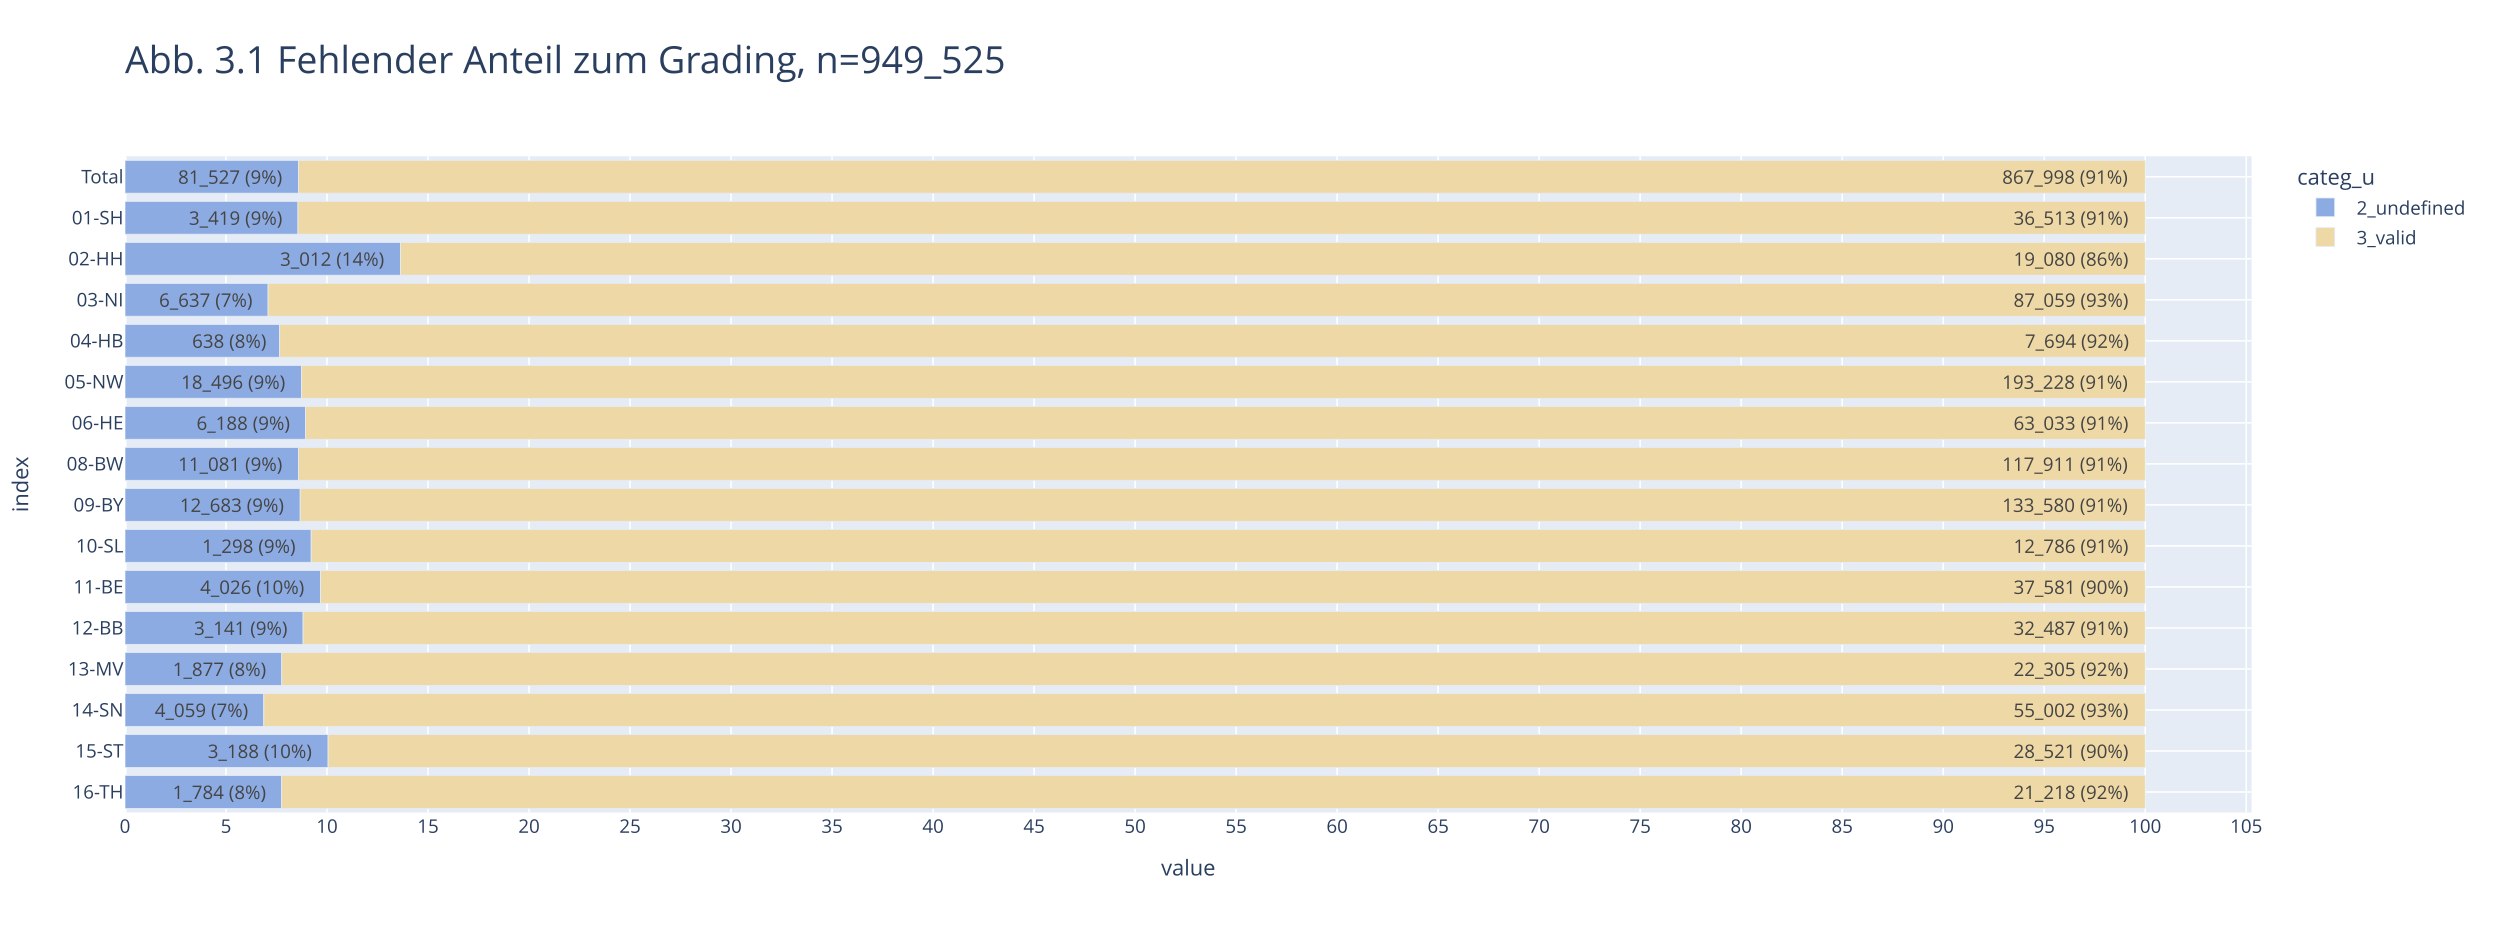
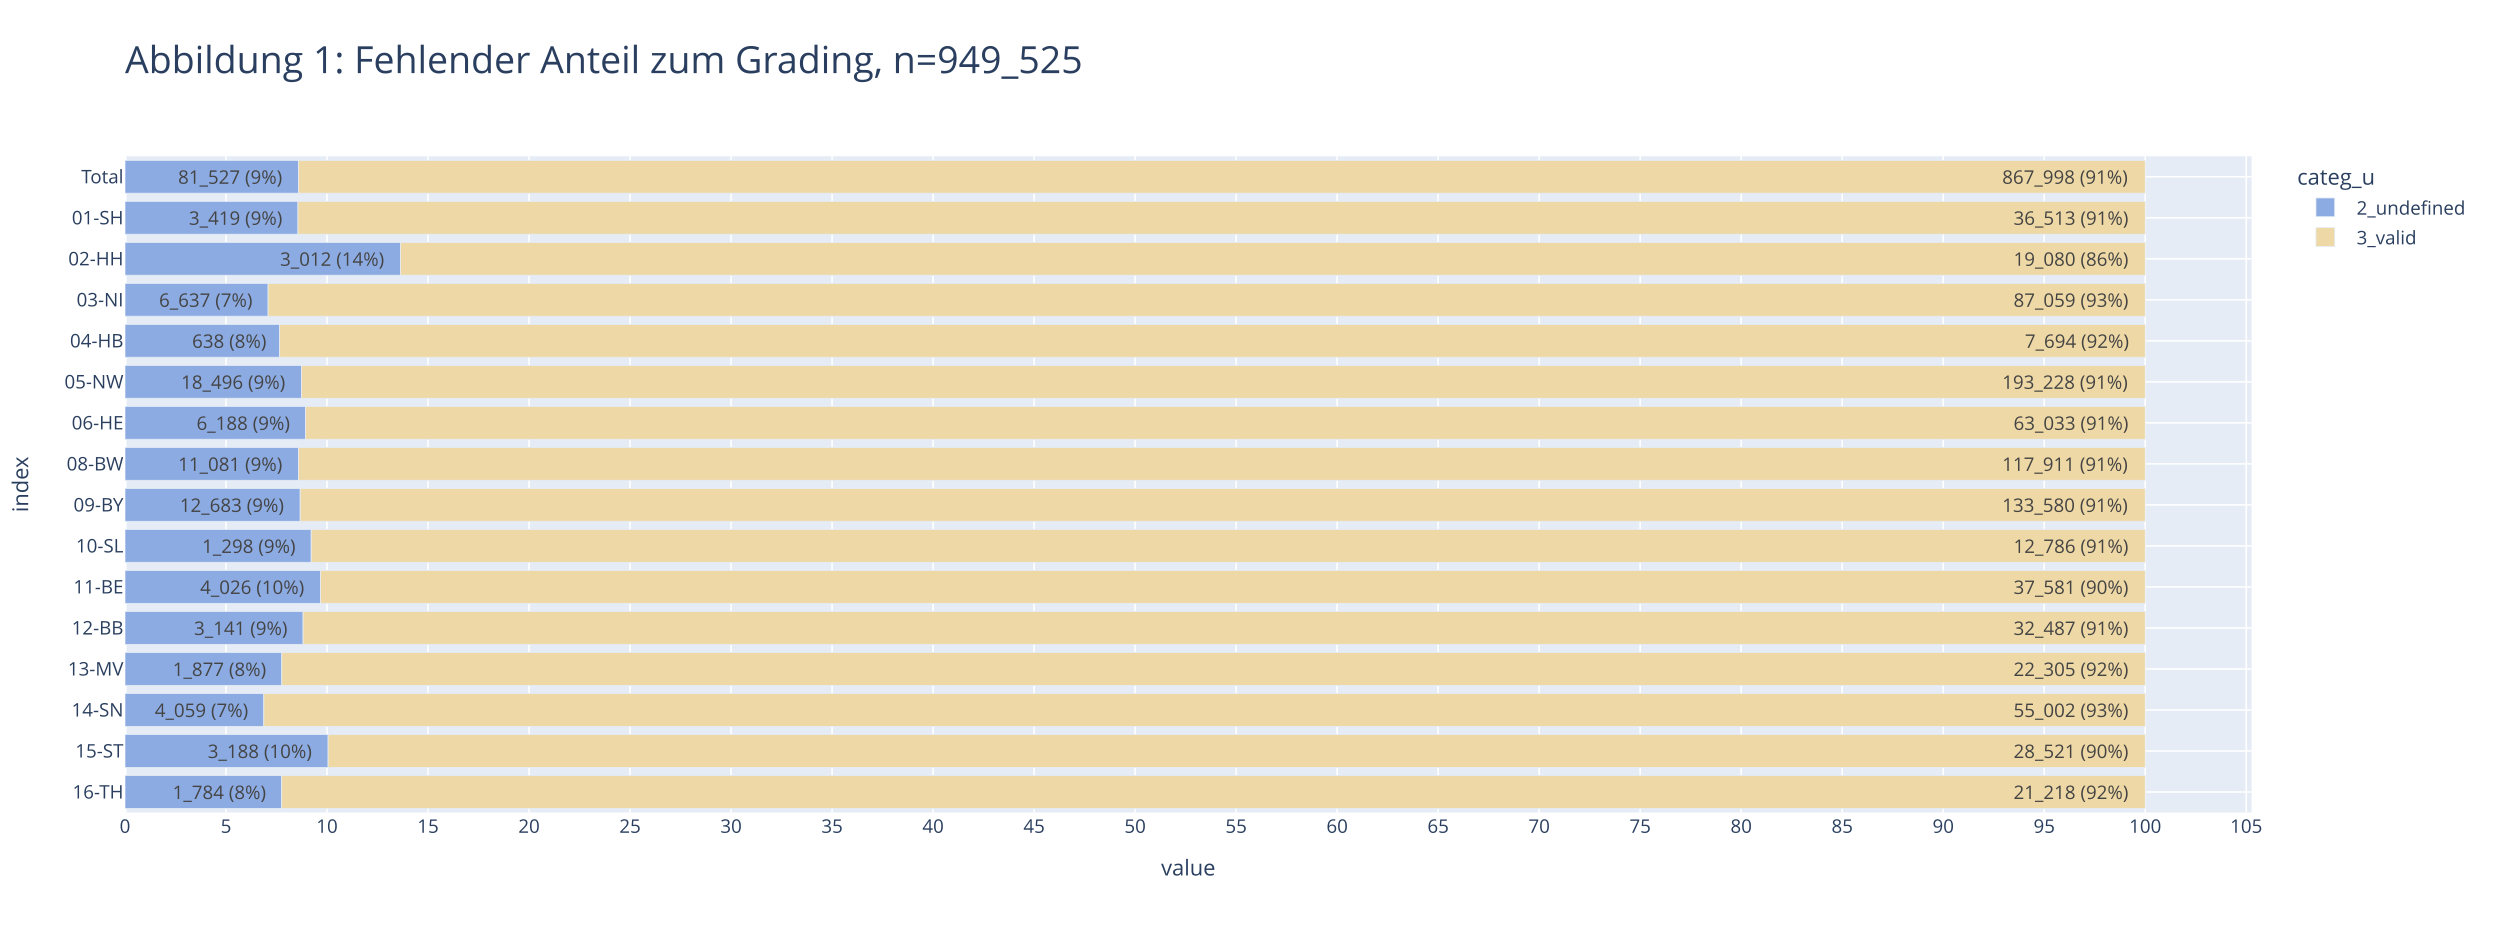
<svg xmlns="http://www.w3.org/2000/svg" class="main-svg" width="1600" height="600" style="" viewBox="0 0 1600 600">
  <rect x="0" y="0" width="1600" height="600" style="fill: rgb(255, 255, 255); fill-opacity: 1;" />
-   <defs id="defs-e3cb45">
+   <defs id="defs-8f8c36">
    <g class="clips">
-       <clipPath id="clipe3cb45xyplot" class="plotclip">
+       <clipPath id="clip8f8c36xyplot" class="plotclip">
        <rect width="1361" height="420" />
      </clipPath>
-       <clipPath class="axesclip" id="clipe3cb45x">
+       <clipPath class="axesclip" id="clip8f8c36x">
        <rect x="80" y="0" width="1361" height="600" />
      </clipPath>
-       <clipPath class="axesclip" id="clipe3cb45y">
+       <clipPath class="axesclip" id="clip8f8c36y">
        <rect x="0" y="100" width="1600" height="420" />
      </clipPath>
-       <clipPath class="axesclip" id="clipe3cb45xy">
+       <clipPath class="axesclip" id="clip8f8c36xy">
        <rect x="80" y="100" width="1361" height="420" />
      </clipPath>
    </g>
    <g class="gradients" />
    <g class="patterns" />
  </defs>
  <g class="bglayer">
    <rect class="bg" x="80" y="100" width="1361" height="420" style="fill: rgb(229, 236, 246); fill-opacity: 1; stroke-width: 0;" />
  </g>
  <g class="layer-below">
    <g class="imagelayer" />
    <g class="shapelayer" />
  </g>
  <g class="cartesianlayer">
    <g class="subplot xy">
      <g class="layer-subplot">
        <g class="shapelayer" />
        <g class="imagelayer" />
      </g>
      <g class="minor-gridlayer">
        <g class="x" />
        <g class="y" />
      </g>
      <g class="gridlayer">
        <g class="x">
          <path class="xgrid crisp" transform="translate(144.65,0)" d="M0,100v420" style="stroke: rgb(255, 255, 255); stroke-opacity: 1; stroke-width: 1px;" />
          <path class="xgrid crisp" transform="translate(209.29,0)" d="M0,100v420" style="stroke: rgb(255, 255, 255); stroke-opacity: 1; stroke-width: 1px;" />
          <path class="xgrid crisp" transform="translate(273.94,0)" d="M0,100v420" style="stroke: rgb(255, 255, 255); stroke-opacity: 1; stroke-width: 1px;" />
          <path class="xgrid crisp" transform="translate(338.59,0)" d="M0,100v420" style="stroke: rgb(255, 255, 255); stroke-opacity: 1; stroke-width: 1px;" />
          <path class="xgrid crisp" transform="translate(403.24,0)" d="M0,100v420" style="stroke: rgb(255, 255, 255); stroke-opacity: 1; stroke-width: 1px;" />
          <path class="xgrid crisp" transform="translate(467.89,0)" d="M0,100v420" style="stroke: rgb(255, 255, 255); stroke-opacity: 1; stroke-width: 1px;" />
          <path class="xgrid crisp" transform="translate(532.53,0)" d="M0,100v420" style="stroke: rgb(255, 255, 255); stroke-opacity: 1; stroke-width: 1px;" />
          <path class="xgrid crisp" transform="translate(597.18,0)" d="M0,100v420" style="stroke: rgb(255, 255, 255); stroke-opacity: 1; stroke-width: 1px;" />
          <path class="xgrid crisp" transform="translate(661.83,0)" d="M0,100v420" style="stroke: rgb(255, 255, 255); stroke-opacity: 1; stroke-width: 1px;" />
          <path class="xgrid crisp" transform="translate(726.47,0)" d="M0,100v420" style="stroke: rgb(255, 255, 255); stroke-opacity: 1; stroke-width: 1px;" />
          <path class="xgrid crisp" transform="translate(791.12,0)" d="M0,100v420" style="stroke: rgb(255, 255, 255); stroke-opacity: 1; stroke-width: 1px;" />
          <path class="xgrid crisp" transform="translate(855.77,0)" d="M0,100v420" style="stroke: rgb(255, 255, 255); stroke-opacity: 1; stroke-width: 1px;" />
          <path class="xgrid crisp" transform="translate(920.42,0)" d="M0,100v420" style="stroke: rgb(255, 255, 255); stroke-opacity: 1; stroke-width: 1px;" />
          <path class="xgrid crisp" transform="translate(985.07,0)" d="M0,100v420" style="stroke: rgb(255, 255, 255); stroke-opacity: 1; stroke-width: 1px;" />
          <path class="xgrid crisp" transform="translate(1049.71,0)" d="M0,100v420" style="stroke: rgb(255, 255, 255); stroke-opacity: 1; stroke-width: 1px;" />
          <path class="xgrid crisp" transform="translate(1114.36,0)" d="M0,100v420" style="stroke: rgb(255, 255, 255); stroke-opacity: 1; stroke-width: 1px;" />
          <path class="xgrid crisp" transform="translate(1179.01,0)" d="M0,100v420" style="stroke: rgb(255, 255, 255); stroke-opacity: 1; stroke-width: 1px;" />
          <path class="xgrid crisp" transform="translate(1243.66,0)" d="M0,100v420" style="stroke: rgb(255, 255, 255); stroke-opacity: 1; stroke-width: 1px;" />
          <path class="xgrid crisp" transform="translate(1308.3,0)" d="M0,100v420" style="stroke: rgb(255, 255, 255); stroke-opacity: 1; stroke-width: 1px;" />
          <path class="xgrid crisp" transform="translate(1372.95,0)" d="M0,100v420" style="stroke: rgb(255, 255, 255); stroke-opacity: 1; stroke-width: 1px;" />
          <path class="xgrid crisp" transform="translate(1437.6,0)" d="M0,100v420" style="stroke: rgb(255, 255, 255); stroke-opacity: 1; stroke-width: 1px;" />
        </g>
        <g class="y">
          <path class="ygrid crisp" transform="translate(0,506.88)" d="M80,0h1361" style="stroke: rgb(255, 255, 255); stroke-opacity: 1; stroke-width: 1px;" />
          <path class="ygrid crisp" transform="translate(0,480.63)" d="M80,0h1361" style="stroke: rgb(255, 255, 255); stroke-opacity: 1; stroke-width: 1px;" />
          <path class="ygrid crisp" transform="translate(0,454.38)" d="M80,0h1361" style="stroke: rgb(255, 255, 255); stroke-opacity: 1; stroke-width: 1px;" />
          <path class="ygrid crisp" transform="translate(0,428.13)" d="M80,0h1361" style="stroke: rgb(255, 255, 255); stroke-opacity: 1; stroke-width: 1px;" />
          <path class="ygrid crisp" transform="translate(0,401.88)" d="M80,0h1361" style="stroke: rgb(255, 255, 255); stroke-opacity: 1; stroke-width: 1px;" />
          <path class="ygrid crisp" transform="translate(0,375.63)" d="M80,0h1361" style="stroke: rgb(255, 255, 255); stroke-opacity: 1; stroke-width: 1px;" />
          <path class="ygrid crisp" transform="translate(0,349.38)" d="M80,0h1361" style="stroke: rgb(255, 255, 255); stroke-opacity: 1; stroke-width: 1px;" />
          <path class="ygrid crisp" transform="translate(0,323.13)" d="M80,0h1361" style="stroke: rgb(255, 255, 255); stroke-opacity: 1; stroke-width: 1px;" />
          <path class="ygrid crisp" transform="translate(0,296.88)" d="M80,0h1361" style="stroke: rgb(255, 255, 255); stroke-opacity: 1; stroke-width: 1px;" />
          <path class="ygrid crisp" transform="translate(0,270.63)" d="M80,0h1361" style="stroke: rgb(255, 255, 255); stroke-opacity: 1; stroke-width: 1px;" />
          <path class="ygrid crisp" transform="translate(0,244.38)" d="M80,0h1361" style="stroke: rgb(255, 255, 255); stroke-opacity: 1; stroke-width: 1px;" />
          <path class="ygrid crisp" transform="translate(0,218.13)" d="M80,0h1361" style="stroke: rgb(255, 255, 255); stroke-opacity: 1; stroke-width: 1px;" />
          <path class="ygrid crisp" transform="translate(0,191.88)" d="M80,0h1361" style="stroke: rgb(255, 255, 255); stroke-opacity: 1; stroke-width: 1px;" />
          <path class="ygrid crisp" transform="translate(0,165.63)" d="M80,0h1361" style="stroke: rgb(255, 255, 255); stroke-opacity: 1; stroke-width: 1px;" />
          <path class="ygrid crisp" transform="translate(0,139.38)" d="M80,0h1361" style="stroke: rgb(255, 255, 255); stroke-opacity: 1; stroke-width: 1px;" />
          <path class="ygrid crisp" transform="translate(0,113.13)" d="M80,0h1361" style="stroke: rgb(255, 255, 255); stroke-opacity: 1; stroke-width: 1px;" />
        </g>
      </g>
      <g class="zerolinelayer">
        <path class="xzl zl crisp" transform="translate(80,0)" d="M0,100v420" style="stroke: rgb(255, 255, 255); stroke-opacity: 1; stroke-width: 2px;" />
      </g>
      <g class="layer-between">
        <g class="shapelayer" />
        <g class="imagelayer" />
      </g>
      <path class="xlines-below" />
      <path class="ylines-below" />
      <g class="overlines-below" />
      <g class="xaxislayer-below" />
      <g class="yaxislayer-below" />
      <g class="overaxes-below" />
      <g class="overplot">
-         <g class="xy" transform="translate(80,100)" clip-path="url(#clipe3cb45xyplot)">
+         <g class="xy" transform="translate(80,100)" clip-path="url(#clip8f8c36xyplot)">
          <g class="barlayer mlayer">
            <g class="trace bars" style="opacity: 1;">
              <g class="points">
                <g class="point">
                  <path d="M0,23.63V2.63H111.01V23.63Z" style="vector-effect: none; opacity: 1; stroke-width: 0.5px; fill: rgb(140, 171, 226); fill-opacity: 1; stroke: rgb(229, 236, 246); stroke-opacity: 1;" />
                  <text class="bartext bartext-inside" text-anchor="middle" data-notex="1" x="0" y="0" style="font-family: 'Open Sans', verdana, arial, sans-serif; font-size: 12px; fill: rgb(68, 68, 68); fill-opacity: 1; white-space: pre;" transform="translate(67.29125,17.63)">81_527 (9%)</text>
                </g>
                <g class="point">
                  <path d="M0,49.88V28.88H110.7V49.88Z" style="vector-effect: none; opacity: 1; stroke-width: 0.5px; fill: rgb(140, 171, 226); fill-opacity: 1; stroke: rgb(229, 236, 246); stroke-opacity: 1;" />
                  <text class="bartext bartext-inside" text-anchor="middle" data-notex="1" x="0" y="0" style="font-family: 'Open Sans', verdana, arial, sans-serif; font-size: 12px; fill: rgb(68, 68, 68); fill-opacity: 1; white-space: pre;" transform="translate(70.79375,43.88)">3_419 (9%)</text>
                </g>
                <g class="point">
                  <path d="M0,76.13V55.13H176.28V76.13Z" style="vector-effect: none; opacity: 1; stroke-width: 0.5px; fill: rgb(140, 171, 226); fill-opacity: 1; stroke: rgb(229, 236, 246); stroke-opacity: 1;" />
                  <text class="bartext bartext-inside" text-anchor="middle" data-notex="1" x="0" y="0" style="font-family: 'Open Sans', verdana, arial, sans-serif; font-size: 12px; fill: rgb(68, 68, 68); fill-opacity: 1; white-space: pre;" transform="translate(132.5613,70.13)scale(1)">3_012 (14%)</text>
                </g>
                <g class="point">
                  <path d="M0,102.38V81.38H91.59V102.38Z" style="vector-effect: none; opacity: 1; stroke-width: 0.5px; fill: rgb(140, 171, 226); fill-opacity: 1; stroke: rgb(229, 236, 246); stroke-opacity: 1;" />
                  <text class="bartext bartext-inside" text-anchor="middle" data-notex="1" x="0" y="0" style="font-family: 'Open Sans', verdana, arial, sans-serif; font-size: 12px; fill: rgb(68, 68, 68); fill-opacity: 1; white-space: pre;" transform="translate(51.68375,96.38)">6_637 (7%)</text>
                </g>
                <g class="point">
                  <path d="M0,128.63V107.63H99V128.63Z" style="vector-effect: none; opacity: 1; stroke-width: 0.5px; fill: rgb(140, 171, 226); fill-opacity: 1; stroke: rgb(229, 236, 246); stroke-opacity: 1;" />
                  <text class="bartext bartext-inside" text-anchor="middle" data-notex="1" x="0" y="0" style="font-family: 'Open Sans', verdana, arial, sans-serif; font-size: 12px; fill: rgb(68, 68, 68); fill-opacity: 1; white-space: pre;" transform="translate(66.72656,122.63)">638 (8%)</text>
                </g>
                <g class="point">
                  <path d="M0,154.88V133.88H112.95V154.88Z" style="vector-effect: none; opacity: 1; stroke-width: 0.5px; fill: rgb(140, 171, 226); fill-opacity: 1; stroke: rgb(229, 236, 246); stroke-opacity: 1;" />
                  <text class="bartext bartext-inside" text-anchor="middle" data-notex="1" x="0" y="0" style="font-family: 'Open Sans', verdana, arial, sans-serif; font-size: 12px; fill: rgb(68, 68, 68); fill-opacity: 1; white-space: pre;" transform="translate(69.23125,148.88)">18_496 (9%)</text>
                </g>
                <g class="point">
                  <path d="M0,181.13V160.13H115.58V181.13Z" style="vector-effect: none; opacity: 1; stroke-width: 0.5px; fill: rgb(140, 171, 226); fill-opacity: 1; stroke: rgb(229, 236, 246); stroke-opacity: 1;" />
                  <text class="bartext bartext-inside" text-anchor="middle" data-notex="1" x="0" y="0" style="font-family: 'Open Sans', verdana, arial, sans-serif; font-size: 12px; fill: rgb(68, 68, 68); fill-opacity: 1; white-space: pre;" transform="translate(75.67375,175.13)">6_188 (9%)</text>
                </g>
                <g class="point">
                  <path d="M0,207.38V186.38H111.07V207.38Z" style="vector-effect: none; opacity: 1; stroke-width: 0.5px; fill: rgb(140, 171, 226); fill-opacity: 1; stroke: rgb(229, 236, 246); stroke-opacity: 1;" />
                  <text class="bartext bartext-inside" text-anchor="middle" data-notex="1" x="0" y="0" style="font-family: 'Open Sans', verdana, arial, sans-serif; font-size: 12px; fill: rgb(68, 68, 68); fill-opacity: 1; white-space: pre;" transform="translate(67.35125,201.38)">11_081 (9%)</text>
                </g>
                <g class="point">
                  <path d="M0,233.63V212.63H112.12V233.63Z" style="vector-effect: none; opacity: 1; stroke-width: 0.5px; fill: rgb(140, 171, 226); fill-opacity: 1; stroke: rgb(229, 236, 246); stroke-opacity: 1;" />
                  <text class="bartext bartext-inside" text-anchor="middle" data-notex="1" x="0" y="0" style="font-family: 'Open Sans', verdana, arial, sans-serif; font-size: 12px; fill: rgb(68, 68, 68); fill-opacity: 1; white-space: pre;" transform="translate(68.40125,227.63)">12_683 (9%)</text>
                </g>
                <g class="point">
                  <path d="M0,259.88V238.88H119.16V259.88Z" style="vector-effect: none; opacity: 1; stroke-width: 0.5px; fill: rgb(140, 171, 226); fill-opacity: 1; stroke: rgb(229, 236, 246); stroke-opacity: 1;" />
                  <text class="bartext bartext-inside" text-anchor="middle" data-notex="1" x="0" y="0" style="font-family: 'Open Sans', verdana, arial, sans-serif; font-size: 12px; fill: rgb(68, 68, 68); fill-opacity: 1; white-space: pre;" transform="translate(79.25375,253.88)">1_298 (9%)</text>
                </g>
                <g class="point">
                  <path d="M0,286.13V265.13H125.11V286.13Z" style="vector-effect: none; opacity: 1; stroke-width: 0.5px; fill: rgb(140, 171, 226); fill-opacity: 1; stroke: rgb(229, 236, 246); stroke-opacity: 1;" />
                  <text class="bartext bartext-inside" text-anchor="middle" data-notex="1" x="0" y="0" style="font-family: 'Open Sans', verdana, arial, sans-serif; font-size: 12px; fill: rgb(68, 68, 68); fill-opacity: 1; white-space: pre;" transform="translate(81.39125,280.13)">4_026 (10%)</text>
                </g>
                <g class="point">
                  <path d="M0,312.38V291.38H113.99V312.38Z" style="vector-effect: none; opacity: 1; stroke-width: 0.5px; fill: rgb(140, 171, 226); fill-opacity: 1; stroke: rgb(229, 236, 246); stroke-opacity: 1;" />
                  <text class="bartext bartext-inside" text-anchor="middle" data-notex="1" x="0" y="0" style="font-family: 'Open Sans', verdana, arial, sans-serif; font-size: 12px; fill: rgb(68, 68, 68); fill-opacity: 1; white-space: pre;" transform="translate(74.08375,306.38)">3_141 (9%)</text>
                </g>
                <g class="point">
                  <path d="M0,338.63V317.63H100.36V338.63Z" style="vector-effect: none; opacity: 1; stroke-width: 0.5px; fill: rgb(140, 171, 226); fill-opacity: 1; stroke: rgb(229, 236, 246); stroke-opacity: 1;" />
                  <text class="bartext bartext-inside" text-anchor="middle" data-notex="1" x="0" y="0" style="font-family: 'Open Sans', verdana, arial, sans-serif; font-size: 12px; fill: rgb(68, 68, 68); fill-opacity: 1; white-space: pre;" transform="translate(60.45375,332.63)">1_877 (8%)</text>
                </g>
                <g class="point">
                  <path d="M0,364.88V343.88H88.86V364.88Z" style="vector-effect: none; opacity: 1; stroke-width: 0.5px; fill: rgb(140, 171, 226); fill-opacity: 1; stroke: rgb(229, 236, 246); stroke-opacity: 1;" />
                  <text class="bartext bartext-inside" text-anchor="middle" data-notex="1" x="0" y="0" style="font-family: 'Open Sans', verdana, arial, sans-serif; font-size: 12px; fill: rgb(68, 68, 68); fill-opacity: 1; white-space: pre;" transform="translate(48.95375,358.88)">4_059 (7%)</text>
                </g>
                <g class="point">
                  <path d="M0,391.13V370.13H129.99V391.13Z" style="vector-effect: none; opacity: 1; stroke-width: 0.5px; fill: rgb(140, 171, 226); fill-opacity: 1; stroke: rgb(229, 236, 246); stroke-opacity: 1;" />
                  <text class="bartext bartext-inside" text-anchor="middle" data-notex="1" x="0" y="0" style="font-family: 'Open Sans', verdana, arial, sans-serif; font-size: 12px; fill: rgb(68, 68, 68); fill-opacity: 1; white-space: pre;" transform="translate(86.27125,385.13)">3_188 (10%)</text>
                </g>
                <g class="point">
                  <path d="M0,417.38V396.38H100.28V417.38Z" style="vector-effect: none; opacity: 1; stroke-width: 0.5px; fill: rgb(140, 171, 226); fill-opacity: 1; stroke: rgb(229, 236, 246); stroke-opacity: 1;" />
                  <text class="bartext bartext-inside" text-anchor="middle" data-notex="1" x="0" y="0" style="font-family: 'Open Sans', verdana, arial, sans-serif; font-size: 12px; fill: rgb(68, 68, 68); fill-opacity: 1; white-space: pre;" transform="translate(60.37375,411.38)">1_784 (8%)</text>
                </g>
              </g>
            </g>
            <g class="trace bars" style="opacity: 1;">
              <g class="points">
                <g class="point">
                  <path d="M111.01,23.63V2.63H1292.95V23.63Z" style="vector-effect: none; opacity: 1; stroke-width: 0.5px; fill: rgb(238, 216, 165); fill-opacity: 1; stroke: rgb(229, 236, 246); stroke-opacity: 1;" />
                  <text class="bartext bartext-inside" text-anchor="middle" data-notex="1" x="0" y="0" style="font-family: 'Open Sans', verdana, arial, sans-serif; font-size: 12px; fill: rgb(68, 68, 68); fill-opacity: 1; white-space: pre;" transform="translate(1241.598,17.63)">867_998 (91%)</text>
                </g>
                <g class="point">
                  <path d="M110.7,49.88V28.88H1292.95V49.88Z" style="vector-effect: none; opacity: 1; stroke-width: 0.5px; fill: rgb(238, 216, 165); fill-opacity: 1; stroke: rgb(229, 236, 246); stroke-opacity: 1;" />
                  <text class="bartext bartext-inside" text-anchor="middle" data-notex="1" x="0" y="0" style="font-family: 'Open Sans', verdana, arial, sans-serif; font-size: 12px; fill: rgb(68, 68, 68); fill-opacity: 1; white-space: pre;" transform="translate(1245.419,43.88)">36_513 (91%)</text>
                </g>
                <g class="point">
                  <path d="M176.28,76.13V55.13H1292.95V76.13Z" style="vector-effect: none; opacity: 1; stroke-width: 0.5px; fill: rgb(238, 216, 165); fill-opacity: 1; stroke: rgb(229, 236, 246); stroke-opacity: 1;" />
                  <text class="bartext bartext-inside" text-anchor="middle" data-notex="1" x="0" y="0" style="font-family: 'Open Sans', verdana, arial, sans-serif; font-size: 12px; fill: rgb(68, 68, 68); fill-opacity: 1; white-space: pre;" transform="translate(1245.419,70.13)scale(1)">19_080 (86%)</text>
                </g>
                <g class="point">
                  <path d="M91.59,102.38V81.38H1292.95V102.38Z" style="vector-effect: none; opacity: 1; stroke-width: 0.5px; fill: rgb(238, 216, 165); fill-opacity: 1; stroke: rgb(229, 236, 246); stroke-opacity: 1;" />
                  <text class="bartext bartext-inside" text-anchor="middle" data-notex="1" x="0" y="0" style="font-family: 'Open Sans', verdana, arial, sans-serif; font-size: 12px; fill: rgb(68, 68, 68); fill-opacity: 1; white-space: pre;" transform="translate(1245.419,96.38)">87_059 (93%)</text>
                </g>
                <g class="point">
                  <path d="M99,128.63V107.63H1292.95V128.63Z" style="vector-effect: none; opacity: 1; stroke-width: 0.5px; fill: rgb(238, 216, 165); fill-opacity: 1; stroke: rgb(229, 236, 246); stroke-opacity: 1;" />
                  <text class="bartext bartext-inside" text-anchor="middle" data-notex="1" x="0" y="0" style="font-family: 'Open Sans', verdana, arial, sans-serif; font-size: 12px; fill: rgb(68, 68, 68); fill-opacity: 1; white-space: pre;" transform="translate(1249.231,122.63)">7_694 (92%)</text>
                </g>
                <g class="point">
                  <path d="M112.95,154.88V133.88H1292.95V154.88Z" style="vector-effect: none; opacity: 1; stroke-width: 0.5px; fill: rgb(238, 216, 165); fill-opacity: 1; stroke: rgb(229, 236, 246); stroke-opacity: 1;" />
                  <text class="bartext bartext-inside" text-anchor="middle" data-notex="1" x="0" y="0" style="font-family: 'Open Sans', verdana, arial, sans-serif; font-size: 12px; fill: rgb(68, 68, 68); fill-opacity: 1; white-space: pre;" transform="translate(1241.598,148.88)">193_228 (91%)</text>
                </g>
                <g class="point">
                  <path d="M115.58,181.13V160.13H1292.95V181.13Z" style="vector-effect: none; opacity: 1; stroke-width: 0.5px; fill: rgb(238, 216, 165); fill-opacity: 1; stroke: rgb(229, 236, 246); stroke-opacity: 1;" />
                  <text class="bartext bartext-inside" text-anchor="middle" data-notex="1" x="0" y="0" style="font-family: 'Open Sans', verdana, arial, sans-serif; font-size: 12px; fill: rgb(68, 68, 68); fill-opacity: 1; white-space: pre;" transform="translate(1245.419,175.13)">63_033 (91%)</text>
                </g>
                <g class="point">
                  <path d="M111.07,207.38V186.38H1292.95V207.38Z" style="vector-effect: none; opacity: 1; stroke-width: 0.5px; fill: rgb(238, 216, 165); fill-opacity: 1; stroke: rgb(229, 236, 246); stroke-opacity: 1;" />
                  <text class="bartext bartext-inside" text-anchor="middle" data-notex="1" x="0" y="0" style="font-family: 'Open Sans', verdana, arial, sans-serif; font-size: 12px; fill: rgb(68, 68, 68); fill-opacity: 1; white-space: pre;" transform="translate(1241.598,201.38)">117_911 (91%)</text>
                </g>
                <g class="point">
                  <path d="M112.12,233.63V212.63H1292.95V233.63Z" style="vector-effect: none; opacity: 1; stroke-width: 0.5px; fill: rgb(238, 216, 165); fill-opacity: 1; stroke: rgb(229, 236, 246); stroke-opacity: 1;" />
                  <text class="bartext bartext-inside" text-anchor="middle" data-notex="1" x="0" y="0" style="font-family: 'Open Sans', verdana, arial, sans-serif; font-size: 12px; fill: rgb(68, 68, 68); fill-opacity: 1; white-space: pre;" transform="translate(1241.598,227.63)">133_580 (91%)</text>
                </g>
                <g class="point">
                  <path d="M119.16,259.88V238.88H1292.95V259.88Z" style="vector-effect: none; opacity: 1; stroke-width: 0.5px; fill: rgb(238, 216, 165); fill-opacity: 1; stroke: rgb(229, 236, 246); stroke-opacity: 1;" />
                  <text class="bartext bartext-inside" text-anchor="middle" data-notex="1" x="0" y="0" style="font-family: 'Open Sans', verdana, arial, sans-serif; font-size: 12px; fill: rgb(68, 68, 68); fill-opacity: 1; white-space: pre;" transform="translate(1245.419,253.88)">12_786 (91%)</text>
                </g>
                <g class="point">
                  <path d="M125.11,286.13V265.13H1292.95V286.13Z" style="vector-effect: none; opacity: 1; stroke-width: 0.5px; fill: rgb(238, 216, 165); fill-opacity: 1; stroke: rgb(229, 236, 246); stroke-opacity: 1;" />
                  <text class="bartext bartext-inside" text-anchor="middle" data-notex="1" x="0" y="0" style="font-family: 'Open Sans', verdana, arial, sans-serif; font-size: 12px; fill: rgb(68, 68, 68); fill-opacity: 1; white-space: pre;" transform="translate(1245.419,280.13)">37_581 (90%)</text>
                </g>
                <g class="point">
                  <path d="M113.99,312.38V291.38H1292.95V312.38Z" style="vector-effect: none; opacity: 1; stroke-width: 0.5px; fill: rgb(238, 216, 165); fill-opacity: 1; stroke: rgb(229, 236, 246); stroke-opacity: 1;" />
                  <text class="bartext bartext-inside" text-anchor="middle" data-notex="1" x="0" y="0" style="font-family: 'Open Sans', verdana, arial, sans-serif; font-size: 12px; fill: rgb(68, 68, 68); fill-opacity: 1; white-space: pre;" transform="translate(1245.419,306.38)">32_487 (91%)</text>
                </g>
                <g class="point">
                  <path d="M100.36,338.63V317.63H1292.95V338.63Z" style="vector-effect: none; opacity: 1; stroke-width: 0.5px; fill: rgb(238, 216, 165); fill-opacity: 1; stroke: rgb(229, 236, 246); stroke-opacity: 1;" />
                  <text class="bartext bartext-inside" text-anchor="middle" data-notex="1" x="0" y="0" style="font-family: 'Open Sans', verdana, arial, sans-serif; font-size: 12px; fill: rgb(68, 68, 68); fill-opacity: 1; white-space: pre;" transform="translate(1245.419,332.63)">22_305 (92%)</text>
                </g>
                <g class="point">
                  <path d="M88.86,364.88V343.88H1292.95V364.88Z" style="vector-effect: none; opacity: 1; stroke-width: 0.5px; fill: rgb(238, 216, 165); fill-opacity: 1; stroke: rgb(229, 236, 246); stroke-opacity: 1;" />
                  <text class="bartext bartext-inside" text-anchor="middle" data-notex="1" x="0" y="0" style="font-family: 'Open Sans', verdana, arial, sans-serif; font-size: 12px; fill: rgb(68, 68, 68); fill-opacity: 1; white-space: pre;" transform="translate(1245.419,358.88)">55_002 (93%)</text>
                </g>
                <g class="point">
                  <path d="M129.99,391.13V370.13H1292.95V391.13Z" style="vector-effect: none; opacity: 1; stroke-width: 0.5px; fill: rgb(238, 216, 165); fill-opacity: 1; stroke: rgb(229, 236, 246); stroke-opacity: 1;" />
                  <text class="bartext bartext-inside" text-anchor="middle" data-notex="1" x="0" y="0" style="font-family: 'Open Sans', verdana, arial, sans-serif; font-size: 12px; fill: rgb(68, 68, 68); fill-opacity: 1; white-space: pre;" transform="translate(1245.419,385.13)">28_521 (90%)</text>
                </g>
                <g class="point">
                  <path d="M100.28,417.38V396.38H1292.95V417.38Z" style="vector-effect: none; opacity: 1; stroke-width: 0.5px; fill: rgb(238, 216, 165); fill-opacity: 1; stroke: rgb(229, 236, 246); stroke-opacity: 1;" />
                  <text class="bartext bartext-inside" text-anchor="middle" data-notex="1" x="0" y="0" style="font-family: 'Open Sans', verdana, arial, sans-serif; font-size: 12px; fill: rgb(68, 68, 68); fill-opacity: 1; white-space: pre;" transform="translate(1245.419,411.38)">21_218 (92%)</text>
                </g>
              </g>
            </g>
          </g>
        </g>
      </g>
      <g class="zerolinelayer-above" />
      <path class="xlines-above crisp" d="M0,0" style="fill: none;" />
      <path class="ylines-above crisp" d="M0,0" style="fill: none;" />
      <g class="overlines-above" />
      <g class="xaxislayer-above">
        <g class="xtick">
          <text text-anchor="middle" x="0" y="533" transform="translate(80,0)" style="font-family: 'Open Sans', verdana, arial, sans-serif; font-size: 12px; fill: rgb(42, 63, 95); fill-opacity: 1; white-space: pre;">0</text>
        </g>
        <g class="xtick">
          <text text-anchor="middle" x="0" y="533" style="font-family: 'Open Sans', verdana, arial, sans-serif; font-size: 12px; fill: rgb(42, 63, 95); fill-opacity: 1; white-space: pre;" transform="translate(144.65,0)">5</text>
        </g>
        <g class="xtick">
          <text text-anchor="middle" x="0" y="533" style="font-family: 'Open Sans', verdana, arial, sans-serif; font-size: 12px; fill: rgb(42, 63, 95); fill-opacity: 1; white-space: pre;" transform="translate(209.29,0)">10</text>
        </g>
        <g class="xtick">
          <text text-anchor="middle" x="0" y="533" style="font-family: 'Open Sans', verdana, arial, sans-serif; font-size: 12px; fill: rgb(42, 63, 95); fill-opacity: 1; white-space: pre;" transform="translate(273.94,0)">15</text>
        </g>
        <g class="xtick">
          <text text-anchor="middle" x="0" y="533" style="font-family: 'Open Sans', verdana, arial, sans-serif; font-size: 12px; fill: rgb(42, 63, 95); fill-opacity: 1; white-space: pre;" transform="translate(338.59,0)">20</text>
        </g>
        <g class="xtick">
          <text text-anchor="middle" x="0" y="533" style="font-family: 'Open Sans', verdana, arial, sans-serif; font-size: 12px; fill: rgb(42, 63, 95); fill-opacity: 1; white-space: pre;" transform="translate(403.24,0)">25</text>
        </g>
        <g class="xtick">
          <text text-anchor="middle" x="0" y="533" style="font-family: 'Open Sans', verdana, arial, sans-serif; font-size: 12px; fill: rgb(42, 63, 95); fill-opacity: 1; white-space: pre;" transform="translate(467.89,0)">30</text>
        </g>
        <g class="xtick">
          <text text-anchor="middle" x="0" y="533" style="font-family: 'Open Sans', verdana, arial, sans-serif; font-size: 12px; fill: rgb(42, 63, 95); fill-opacity: 1; white-space: pre;" transform="translate(532.53,0)">35</text>
        </g>
        <g class="xtick">
          <text text-anchor="middle" x="0" y="533" style="font-family: 'Open Sans', verdana, arial, sans-serif; font-size: 12px; fill: rgb(42, 63, 95); fill-opacity: 1; white-space: pre;" transform="translate(597.18,0)">40</text>
        </g>
        <g class="xtick">
          <text text-anchor="middle" x="0" y="533" style="font-family: 'Open Sans', verdana, arial, sans-serif; font-size: 12px; fill: rgb(42, 63, 95); fill-opacity: 1; white-space: pre;" transform="translate(661.83,0)">45</text>
        </g>
        <g class="xtick">
          <text text-anchor="middle" x="0" y="533" style="font-family: 'Open Sans', verdana, arial, sans-serif; font-size: 12px; fill: rgb(42, 63, 95); fill-opacity: 1; white-space: pre;" transform="translate(726.47,0)">50</text>
        </g>
        <g class="xtick">
          <text text-anchor="middle" x="0" y="533" style="font-family: 'Open Sans', verdana, arial, sans-serif; font-size: 12px; fill: rgb(42, 63, 95); fill-opacity: 1; white-space: pre;" transform="translate(791.12,0)">55</text>
        </g>
        <g class="xtick">
          <text text-anchor="middle" x="0" y="533" style="font-family: 'Open Sans', verdana, arial, sans-serif; font-size: 12px; fill: rgb(42, 63, 95); fill-opacity: 1; white-space: pre;" transform="translate(855.77,0)">60</text>
        </g>
        <g class="xtick">
          <text text-anchor="middle" x="0" y="533" style="font-family: 'Open Sans', verdana, arial, sans-serif; font-size: 12px; fill: rgb(42, 63, 95); fill-opacity: 1; white-space: pre;" transform="translate(920.42,0)">65</text>
        </g>
        <g class="xtick">
          <text text-anchor="middle" x="0" y="533" style="font-family: 'Open Sans', verdana, arial, sans-serif; font-size: 12px; fill: rgb(42, 63, 95); fill-opacity: 1; white-space: pre;" transform="translate(985.07,0)">70</text>
        </g>
        <g class="xtick">
          <text text-anchor="middle" x="0" y="533" style="font-family: 'Open Sans', verdana, arial, sans-serif; font-size: 12px; fill: rgb(42, 63, 95); fill-opacity: 1; white-space: pre;" transform="translate(1049.71,0)">75</text>
        </g>
        <g class="xtick">
          <text text-anchor="middle" x="0" y="533" style="font-family: 'Open Sans', verdana, arial, sans-serif; font-size: 12px; fill: rgb(42, 63, 95); fill-opacity: 1; white-space: pre;" transform="translate(1114.36,0)">80</text>
        </g>
        <g class="xtick">
          <text text-anchor="middle" x="0" y="533" style="font-family: 'Open Sans', verdana, arial, sans-serif; font-size: 12px; fill: rgb(42, 63, 95); fill-opacity: 1; white-space: pre;" transform="translate(1179.01,0)">85</text>
        </g>
        <g class="xtick">
          <text text-anchor="middle" x="0" y="533" style="font-family: 'Open Sans', verdana, arial, sans-serif; font-size: 12px; fill: rgb(42, 63, 95); fill-opacity: 1; white-space: pre;" transform="translate(1243.66,0)">90</text>
        </g>
        <g class="xtick">
          <text text-anchor="middle" x="0" y="533" style="font-family: 'Open Sans', verdana, arial, sans-serif; font-size: 12px; fill: rgb(42, 63, 95); fill-opacity: 1; white-space: pre;" transform="translate(1308.3,0)">95</text>
        </g>
        <g class="xtick">
          <text text-anchor="middle" x="0" y="533" style="font-family: 'Open Sans', verdana, arial, sans-serif; font-size: 12px; fill: rgb(42, 63, 95); fill-opacity: 1; white-space: pre;" transform="translate(1372.95,0)">100</text>
        </g>
        <g class="xtick">
          <text text-anchor="middle" x="0" y="533" style="font-family: 'Open Sans', verdana, arial, sans-serif; font-size: 12px; fill: rgb(42, 63, 95); fill-opacity: 1; white-space: pre;" transform="translate(1437.6,0)">105</text>
        </g>
      </g>
      <g class="yaxislayer-above">
        <g class="ytick">
          <text text-anchor="end" x="79" y="4.2" transform="translate(0,506.88)" style="font-family: 'Open Sans', verdana, arial, sans-serif; font-size: 12px; fill: rgb(42, 63, 95); fill-opacity: 1; white-space: pre;">16-TH</text>
        </g>
        <g class="ytick">
          <text text-anchor="end" x="79" y="4.2" transform="translate(0,480.63)" style="font-family: 'Open Sans', verdana, arial, sans-serif; font-size: 12px; fill: rgb(42, 63, 95); fill-opacity: 1; white-space: pre;">15-ST</text>
        </g>
        <g class="ytick">
          <text text-anchor="end" x="79" y="4.2" transform="translate(0,454.38)" style="font-family: 'Open Sans', verdana, arial, sans-serif; font-size: 12px; fill: rgb(42, 63, 95); fill-opacity: 1; white-space: pre;">14-SN</text>
        </g>
        <g class="ytick">
          <text text-anchor="end" x="79" y="4.2" transform="translate(0,428.13)" style="font-family: 'Open Sans', verdana, arial, sans-serif; font-size: 12px; fill: rgb(42, 63, 95); fill-opacity: 1; white-space: pre;">13-MV</text>
        </g>
        <g class="ytick">
          <text text-anchor="end" x="79" y="4.2" transform="translate(0,401.88)" style="font-family: 'Open Sans', verdana, arial, sans-serif; font-size: 12px; fill: rgb(42, 63, 95); fill-opacity: 1; white-space: pre;">12-BB</text>
        </g>
        <g class="ytick">
          <text text-anchor="end" x="79" y="4.2" transform="translate(0,375.63)" style="font-family: 'Open Sans', verdana, arial, sans-serif; font-size: 12px; fill: rgb(42, 63, 95); fill-opacity: 1; white-space: pre;">11-BE</text>
        </g>
        <g class="ytick">
          <text text-anchor="end" x="79" y="4.2" transform="translate(0,349.38)" style="font-family: 'Open Sans', verdana, arial, sans-serif; font-size: 12px; fill: rgb(42, 63, 95); fill-opacity: 1; white-space: pre;">10-SL</text>
        </g>
        <g class="ytick">
          <text text-anchor="end" x="79" y="4.2" transform="translate(0,323.13)" style="font-family: 'Open Sans', verdana, arial, sans-serif; font-size: 12px; fill: rgb(42, 63, 95); fill-opacity: 1; white-space: pre;">09-BY</text>
        </g>
        <g class="ytick">
          <text text-anchor="end" x="79" y="4.2" transform="translate(0,296.88)" style="font-family: 'Open Sans', verdana, arial, sans-serif; font-size: 12px; fill: rgb(42, 63, 95); fill-opacity: 1; white-space: pre;">08-BW</text>
        </g>
        <g class="ytick">
          <text text-anchor="end" x="79" y="4.2" transform="translate(0,270.63)" style="font-family: 'Open Sans', verdana, arial, sans-serif; font-size: 12px; fill: rgb(42, 63, 95); fill-opacity: 1; white-space: pre;">06-HE</text>
        </g>
        <g class="ytick">
          <text text-anchor="end" x="79" y="4.2" transform="translate(0,244.38)" style="font-family: 'Open Sans', verdana, arial, sans-serif; font-size: 12px; fill: rgb(42, 63, 95); fill-opacity: 1; white-space: pre;">05-NW</text>
        </g>
        <g class="ytick">
          <text text-anchor="end" x="79" y="4.2" transform="translate(0,218.13)" style="font-family: 'Open Sans', verdana, arial, sans-serif; font-size: 12px; fill: rgb(42, 63, 95); fill-opacity: 1; white-space: pre;">04-HB</text>
        </g>
        <g class="ytick">
          <text text-anchor="end" x="79" y="4.2" transform="translate(0,191.88)" style="font-family: 'Open Sans', verdana, arial, sans-serif; font-size: 12px; fill: rgb(42, 63, 95); fill-opacity: 1; white-space: pre;">03-NI</text>
        </g>
        <g class="ytick">
          <text text-anchor="end" x="79" y="4.2" transform="translate(0,165.63)" style="font-family: 'Open Sans', verdana, arial, sans-serif; font-size: 12px; fill: rgb(42, 63, 95); fill-opacity: 1; white-space: pre;">02-HH</text>
        </g>
        <g class="ytick">
          <text text-anchor="end" x="79" y="4.2" transform="translate(0,139.38)" style="font-family: 'Open Sans', verdana, arial, sans-serif; font-size: 12px; fill: rgb(42, 63, 95); fill-opacity: 1; white-space: pre;">01-SH</text>
        </g>
        <g class="ytick">
          <text text-anchor="end" x="79" y="4.2" transform="translate(0,113.13)" style="font-family: 'Open Sans', verdana, arial, sans-serif; font-size: 12px; fill: rgb(42, 63, 95); fill-opacity: 1; white-space: pre;"> Total</text>
        </g>
      </g>
      <g class="overaxes-above" />
    </g>
  </g>
  <g class="polarlayer" />
  <g class="smithlayer" />
  <g class="ternarylayer" />
  <g class="geolayer" />
  <g class="funnelarealayer" />
  <g class="pielayer" />
  <g class="iciclelayer" />
  <g class="treemaplayer" />
  <g class="sunburstlayer" />
  <g class="glimages" />
-   <defs id="topdefs-e3cb45">
+   <defs id="topdefs-8f8c36">
    <g class="clips" />
-     <clipPath id="legende3cb45">
+     <clipPath id="legend8f8c36">
      <rect width="120" height="67" x="0" y="0" />
    </clipPath>
  </defs>
  <g class="layer-above">
    <g class="imagelayer" />
    <g class="shapelayer" />
  </g>
  <g class="infolayer">
    <g class="legend" pointer-events="all" transform="translate(1468.22,100)">
      <rect class="bg" shape-rendering="crispEdges" style="stroke: rgb(68, 68, 68); stroke-opacity: 1; fill: rgb(255, 255, 255); fill-opacity: 1; stroke-width: 0px;" width="120" height="67" x="0" y="0" />
-       <g class="scrollbox" transform="" clip-path="url(#legende3cb45)">
+       <g class="scrollbox" transform="" clip-path="url(#legend8f8c36)">
        <text class="legendtitletext" text-anchor="start" x="2" y="18.2" style="font-family: 'Open Sans', verdana, arial, sans-serif; font-size: 14px; fill: rgb(42, 63, 95); fill-opacity: 1; white-space: pre; opacity: 1;">categ_u</text>
        <g class="groups">
          <g class="traces" transform="translate(0,32.7)" style="opacity: 1;">
            <text class="legendtext" text-anchor="start" x="40" y="4.68" style="font-family: 'Open Sans', verdana, arial, sans-serif; font-size: 12px; fill: rgb(42, 63, 95); fill-opacity: 1; white-space: pre;">2_undefined</text>
            <g class="layers" style="opacity: 1;">
              <g class="legendfill" />
              <g class="legendlines" />
              <g class="legendsymbols">
                <g class="legendpoints">
                  <path class="legendundefined" d="M6,6H-6V-6H6Z" transform="translate(20,0)" style="stroke-width: 0.5px; fill: rgb(140, 171, 226); fill-opacity: 1; stroke: rgb(229, 236, 246); stroke-opacity: 1;" />
                </g>
              </g>
            </g>
            <rect class="legendtoggle" x="0" y="-9.5" width="114.812" height="19" style="fill: rgb(0, 0, 0); fill-opacity: 0;" />
          </g>
          <g class="traces" transform="translate(0,51.7)" style="opacity: 1;">
            <text class="legendtext" text-anchor="start" x="40" y="4.68" style="font-family: 'Open Sans', verdana, arial, sans-serif; font-size: 12px; fill: rgb(42, 63, 95); fill-opacity: 1; white-space: pre;">3_valid</text>
            <g class="layers" style="opacity: 1;">
              <g class="legendfill" />
              <g class="legendlines" />
              <g class="legendsymbols">
                <g class="legendpoints">
                  <path class="legendundefined" d="M6,6H-6V-6H6Z" transform="translate(20,0)" style="stroke-width: 0.5px; fill: rgb(238, 216, 165); fill-opacity: 1; stroke: rgb(229, 236, 246); stroke-opacity: 1;" />
                </g>
              </g>
            </g>
            <rect class="legendtoggle" x="0" y="-9.5" width="114.812" height="19" style="fill: rgb(0, 0, 0); fill-opacity: 0;" />
          </g>
        </g>
      </g>
      <rect class="scrollbar" rx="20" ry="3" width="0" height="0" style="fill: rgb(128, 139, 164); fill-opacity: 1;" x="0" y="0" />
    </g>
    <g class="g-gtitle">
-       <text class="gtitle" x="80" y="30" text-anchor="start" dy="0.7em" style="opacity: 1; font-family: 'Open Sans', verdana, arial, sans-serif; font-size: 24px; fill: rgb(42, 63, 95); fill-opacity: 1; white-space: pre;">Abb. 3.1 Fehlender Anteil zum Grading, n=949_525</text>
+       <text class="gtitle" x="80" y="30" text-anchor="start" dy="0.7em" style="opacity: 1; font-family: 'Open Sans', verdana, arial, sans-serif; font-size: 24px; fill: rgb(42, 63, 95); fill-opacity: 1; white-space: pre;">Abbildung 1: Fehlender Anteil zum Grading, n=949_525</text>
    </g>
    <g class="g-xtitle">
      <text class="xtitle" x="760.5" y="560.3" text-anchor="middle" style="opacity: 1; font-family: 'Open Sans', verdana, arial, sans-serif; font-size: 14px; fill: rgb(42, 63, 95); fill-opacity: 1; white-space: pre;">value</text>
    </g>
    <g class="g-ytitle">
      <text class="ytitle" transform="rotate(-90,18.0375,310)" x="18.038" y="310" text-anchor="middle" style="opacity: 1; font-family: 'Open Sans', verdana, arial, sans-serif; font-size: 14px; fill: rgb(42, 63, 95); fill-opacity: 1; white-space: pre;">index</text>
    </g>
  </g>
</svg>
